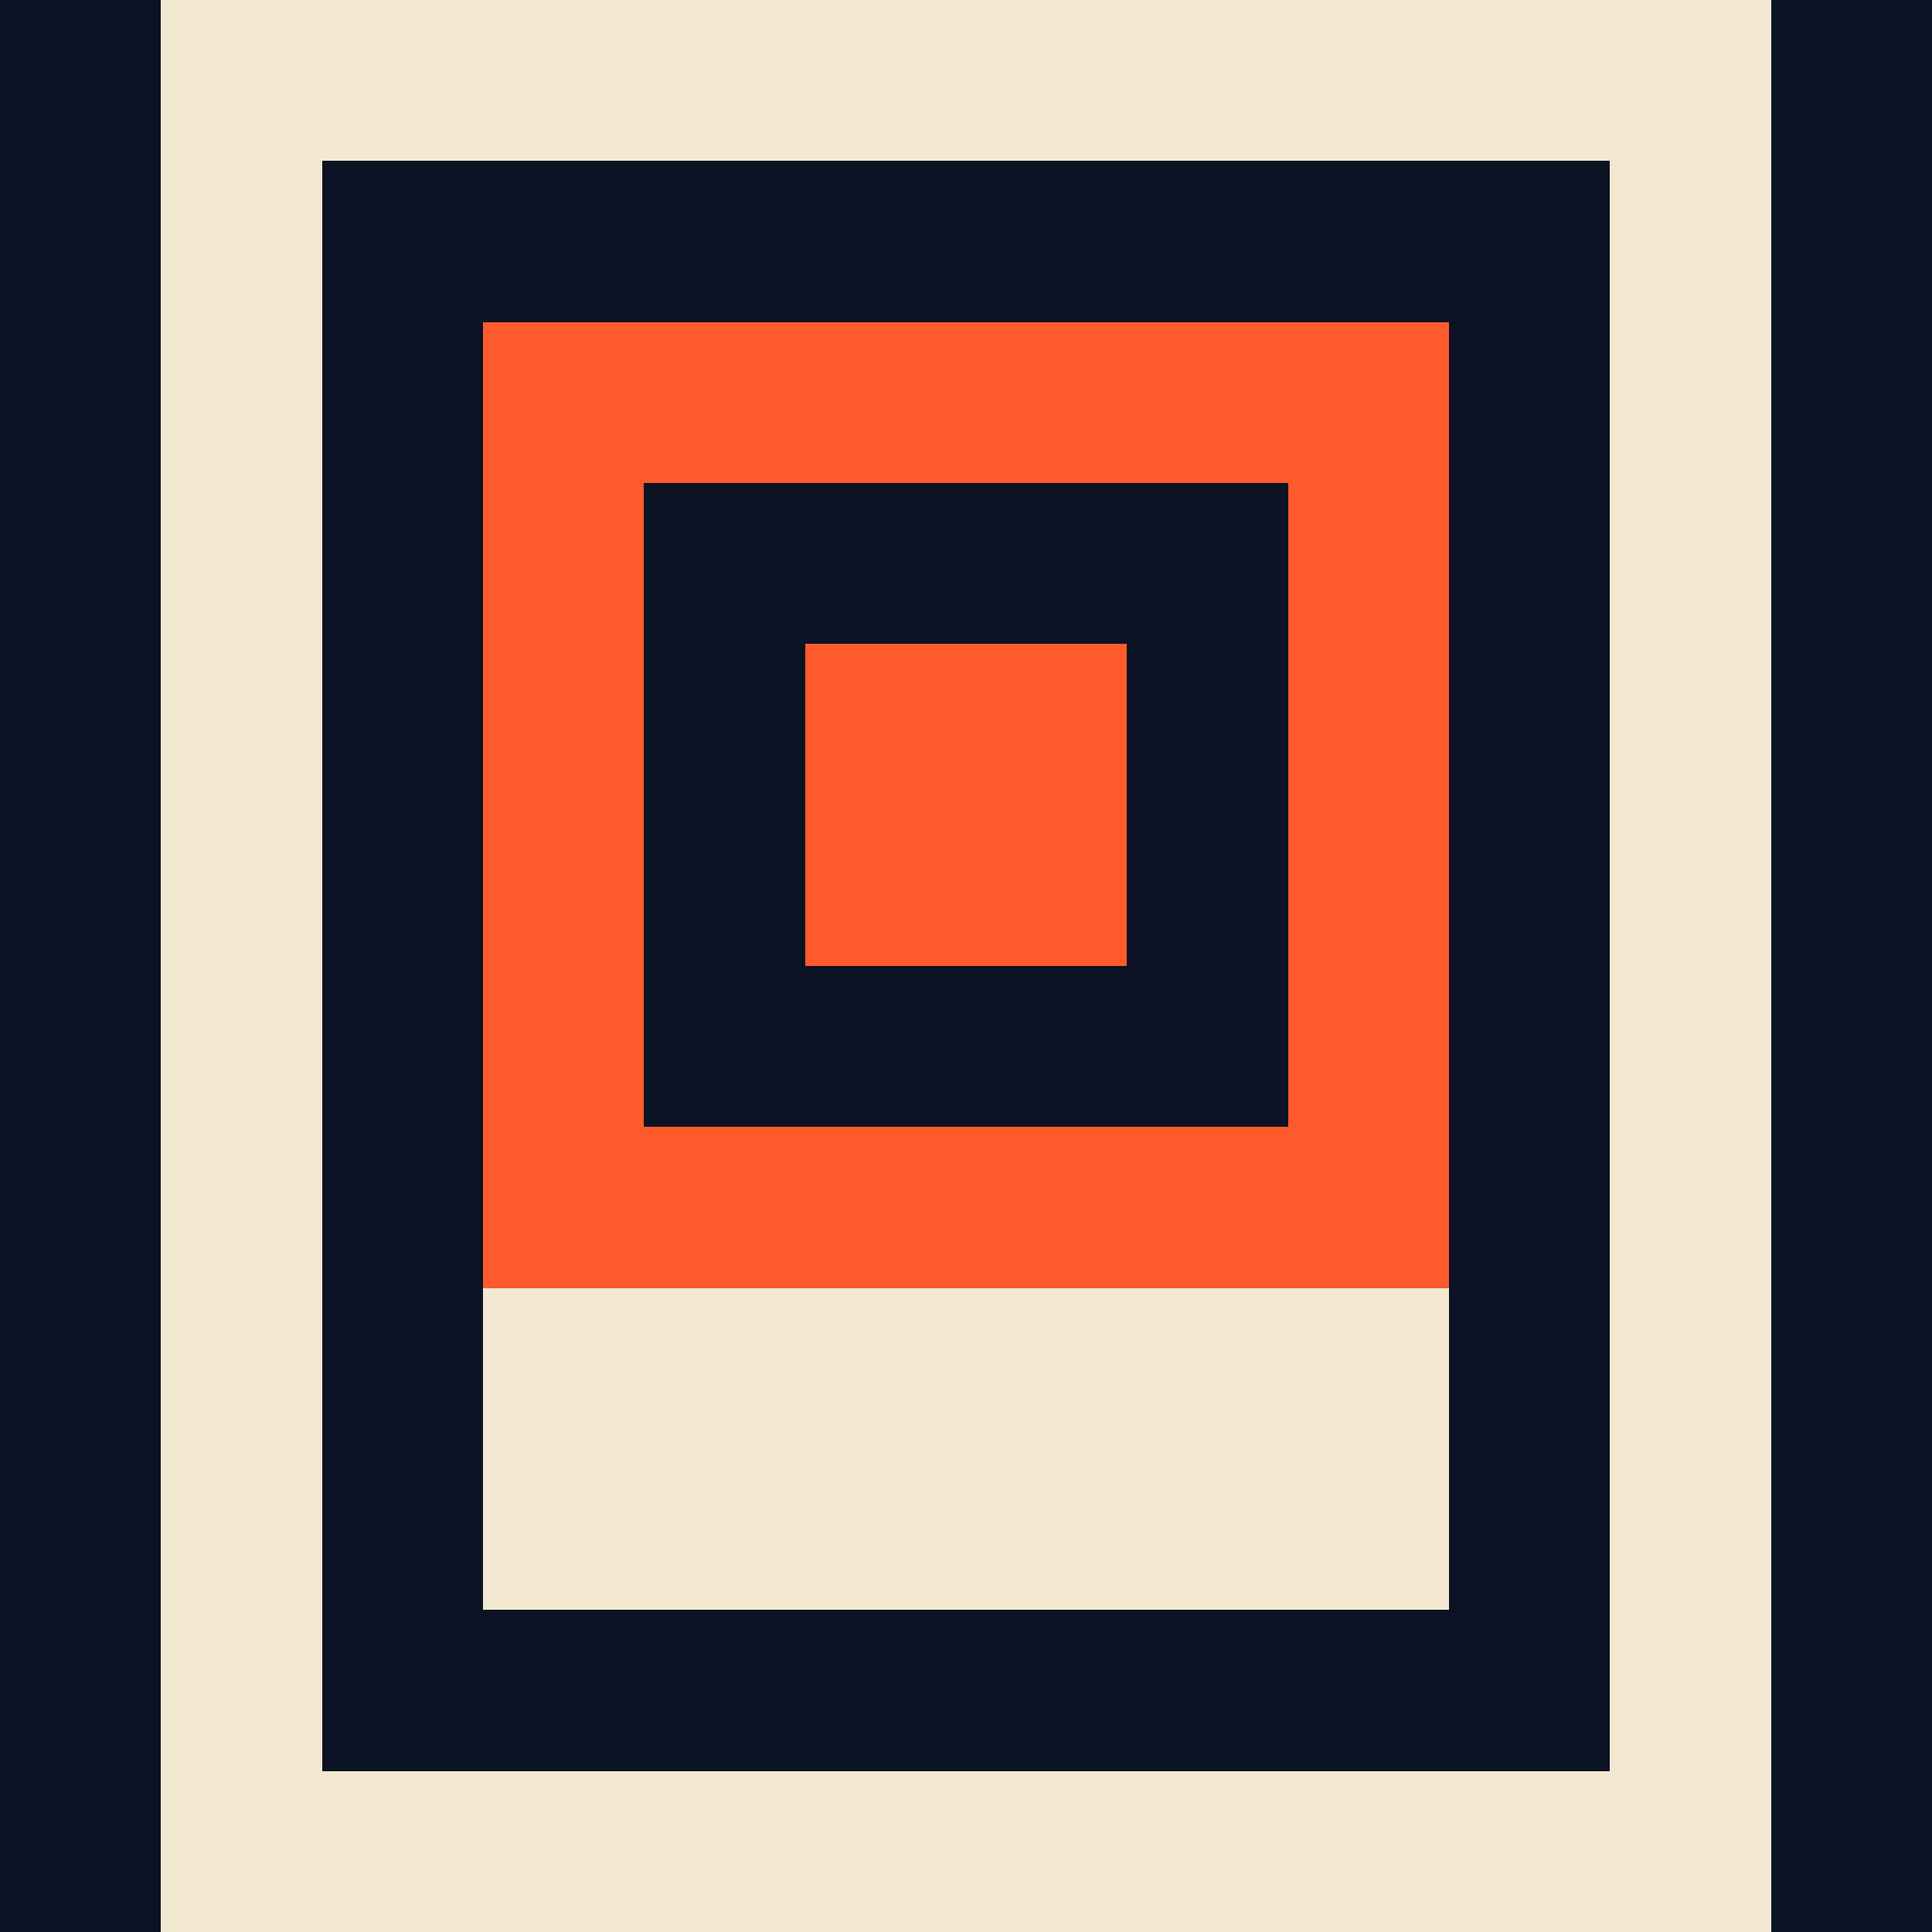
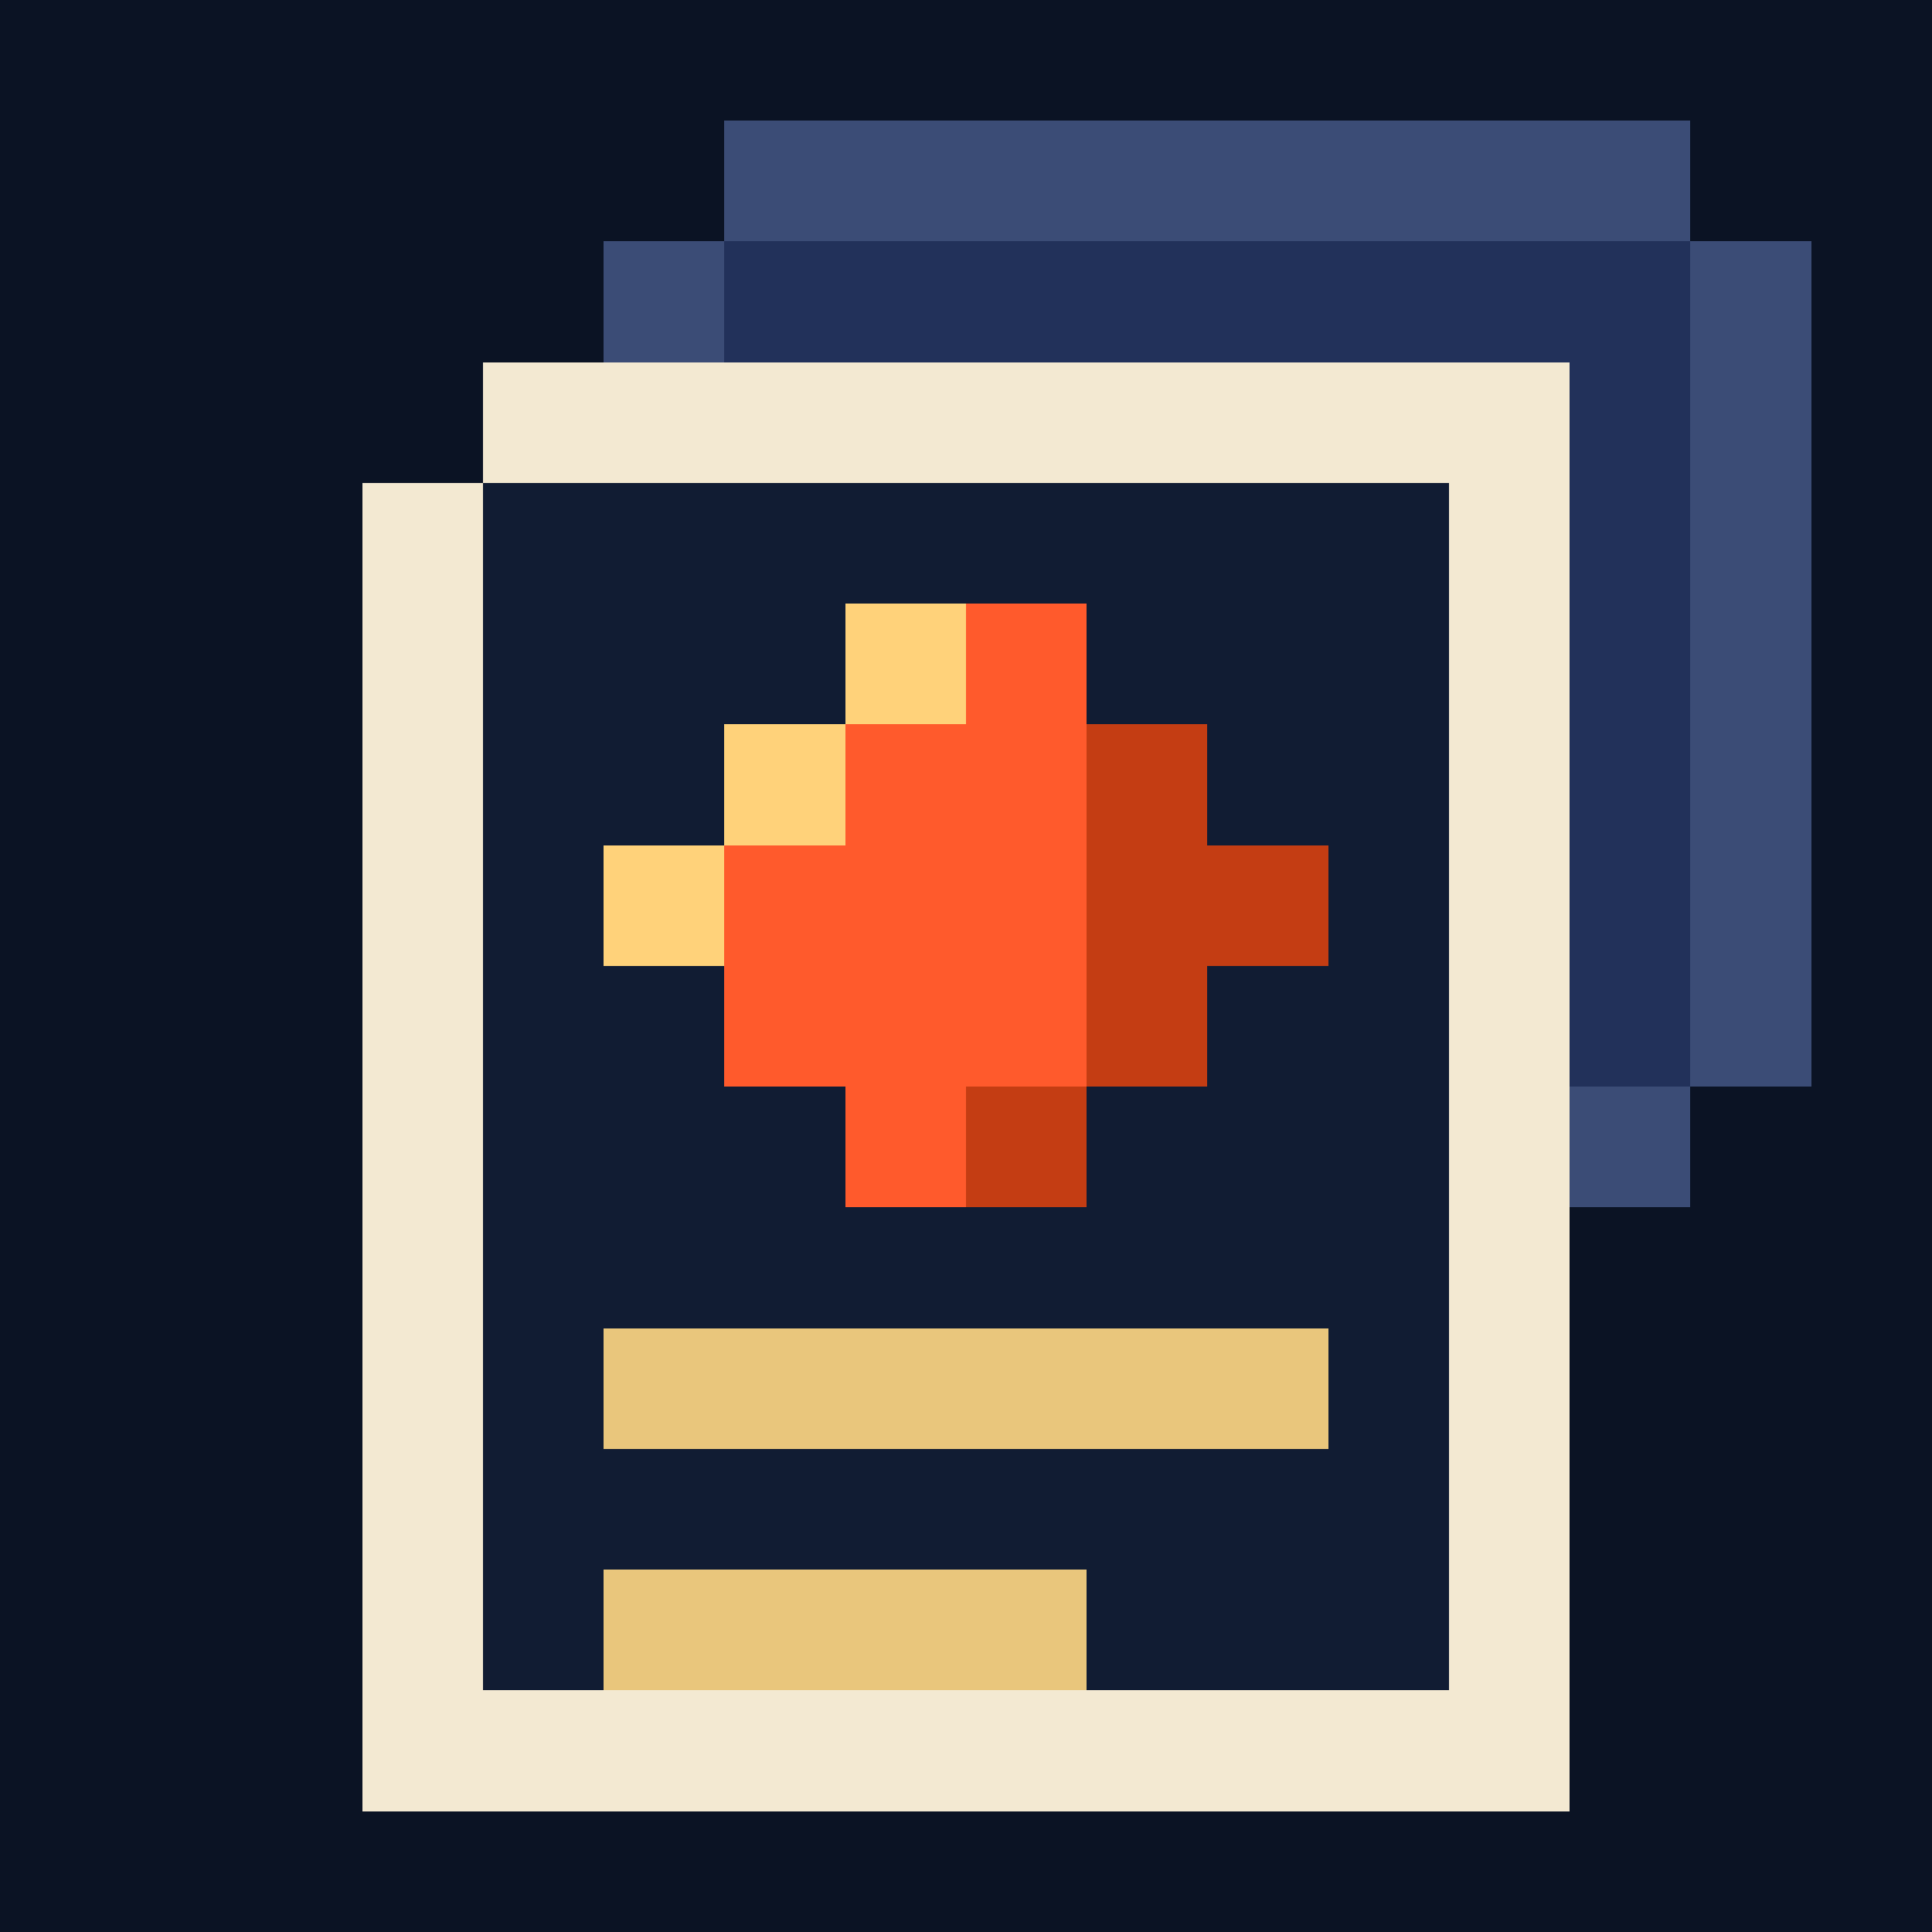
- <svg xmlns="http://www.w3.org/2000/svg" viewBox="0 0 12 12" shape-rendering="crispEdges">
-   <rect width="12" height="12" fill="#0b1324" />
-   <path fill="#f3e9d2" d="M1 0h10v1H1zM1 11h10v1H1zM1 1h1v10H1zM10 1h1v10h-1z" />
-   <path fill="#ff5a2c" d="M3 2h6v1H3zM3 3h1v4H3zM8 3h1v4H8zM3 7h6v1H3zM5 4h2v2H5z" />
-   <path fill="#f3e9d2" d="M3 8h6v2H3z" />
+ <svg xmlns="http://www.w3.org/2000/svg" viewBox="0 0 16 16" shape-rendering="crispEdges">
+   <rect width="16" height="16" fill="#0b1324" />
+   <rect x="6" y="1" width="1" height="1" fill="#3b4c76" />
+   <rect x="7" y="1" width="1" height="1" fill="#3b4c76" />
+   <rect x="8" y="1" width="1" height="1" fill="#3b4c76" />
+   <rect x="9" y="1" width="1" height="1" fill="#3b4c76" />
+   <rect x="10" y="1" width="1" height="1" fill="#3b4c76" />
+   <rect x="11" y="1" width="1" height="1" fill="#3b4c76" />
+   <rect x="12" y="1" width="1" height="1" fill="#3b4c76" />
+   <rect x="13" y="1" width="1" height="1" fill="#3b4c76" />
+   <rect x="5" y="2" width="1" height="1" fill="#3b4c76" />
+   <rect x="6" y="2" width="1" height="1" fill="#22315a" />
+   <rect x="7" y="2" width="1" height="1" fill="#22315a" />
+   <rect x="8" y="2" width="1" height="1" fill="#22315a" />
+   <rect x="9" y="2" width="1" height="1" fill="#22315a" />
+   <rect x="10" y="2" width="1" height="1" fill="#22315a" />
+   <rect x="11" y="2" width="1" height="1" fill="#22315a" />
+   <rect x="12" y="2" width="1" height="1" fill="#22315a" />
+   <rect x="13" y="2" width="1" height="1" fill="#22315a" />
+   <rect x="14" y="2" width="1" height="1" fill="#3b4c76" />
+   <rect x="4" y="3" width="1" height="1" fill="#f3e9d2" />
+   <rect x="5" y="3" width="1" height="1" fill="#f3e9d2" />
+   <rect x="6" y="3" width="1" height="1" fill="#f3e9d2" />
+   <rect x="7" y="3" width="1" height="1" fill="#f3e9d2" />
+   <rect x="8" y="3" width="1" height="1" fill="#f3e9d2" />
+   <rect x="9" y="3" width="1" height="1" fill="#f3e9d2" />
+   <rect x="10" y="3" width="1" height="1" fill="#f3e9d2" />
+   <rect x="11" y="3" width="1" height="1" fill="#f3e9d2" />
+   <rect x="12" y="3" width="1" height="1" fill="#f3e9d2" />
+   <rect x="13" y="3" width="1" height="1" fill="#22315a" />
+   <rect x="14" y="3" width="1" height="1" fill="#3b4c76" />
+   <rect x="3" y="4" width="1" height="1" fill="#f3e9d2" />
+   <rect x="4" y="4" width="1" height="1" fill="#111c33" />
+   <rect x="5" y="4" width="1" height="1" fill="#111c33" />
+   <rect x="6" y="4" width="1" height="1" fill="#111c33" />
+   <rect x="7" y="4" width="1" height="1" fill="#111c33" />
+   <rect x="8" y="4" width="1" height="1" fill="#111c33" />
+   <rect x="9" y="4" width="1" height="1" fill="#111c33" />
+   <rect x="10" y="4" width="1" height="1" fill="#111c33" />
+   <rect x="11" y="4" width="1" height="1" fill="#111c33" />
+   <rect x="12" y="4" width="1" height="1" fill="#f3e9d2" />
+   <rect x="13" y="4" width="1" height="1" fill="#22315a" />
+   <rect x="14" y="4" width="1" height="1" fill="#3b4c76" />
+   <rect x="3" y="5" width="1" height="1" fill="#f3e9d2" />
+   <rect x="4" y="5" width="1" height="1" fill="#111c33" />
+   <rect x="5" y="5" width="1" height="1" fill="#111c33" />
+   <rect x="6" y="5" width="1" height="1" fill="#111c33" />
+   <rect x="7" y="5" width="1" height="1" fill="#ffd27a" />
+   <rect x="8" y="5" width="1" height="1" fill="#ff5a2c" />
+   <rect x="9" y="5" width="1" height="1" fill="#111c33" />
+   <rect x="10" y="5" width="1" height="1" fill="#111c33" />
+   <rect x="11" y="5" width="1" height="1" fill="#111c33" />
+   <rect x="12" y="5" width="1" height="1" fill="#f3e9d2" />
+   <rect x="13" y="5" width="1" height="1" fill="#22315a" />
+   <rect x="14" y="5" width="1" height="1" fill="#3b4c76" />
+   <rect x="3" y="6" width="1" height="1" fill="#f3e9d2" />
+   <rect x="4" y="6" width="1" height="1" fill="#111c33" />
+   <rect x="5" y="6" width="1" height="1" fill="#111c33" />
+   <rect x="6" y="6" width="1" height="1" fill="#ffd27a" />
+   <rect x="7" y="6" width="1" height="1" fill="#ff5a2c" />
+   <rect x="8" y="6" width="1" height="1" fill="#ff5a2c" />
+   <rect x="9" y="6" width="1" height="1" fill="#c43d13" />
+   <rect x="10" y="6" width="1" height="1" fill="#111c33" />
+   <rect x="11" y="6" width="1" height="1" fill="#111c33" />
+   <rect x="12" y="6" width="1" height="1" fill="#f3e9d2" />
+   <rect x="13" y="6" width="1" height="1" fill="#22315a" />
+   <rect x="14" y="6" width="1" height="1" fill="#3b4c76" />
+   <rect x="3" y="7" width="1" height="1" fill="#f3e9d2" />
+   <rect x="4" y="7" width="1" height="1" fill="#111c33" />
+   <rect x="5" y="7" width="1" height="1" fill="#ffd27a" />
+   <rect x="6" y="7" width="1" height="1" fill="#ff5a2c" />
+   <rect x="7" y="7" width="1" height="1" fill="#ff5a2c" />
+   <rect x="8" y="7" width="1" height="1" fill="#ff5a2c" />
+   <rect x="9" y="7" width="1" height="1" fill="#c43d13" />
+   <rect x="10" y="7" width="1" height="1" fill="#c43d13" />
+   <rect x="11" y="7" width="1" height="1" fill="#111c33" />
+   <rect x="12" y="7" width="1" height="1" fill="#f3e9d2" />
+   <rect x="13" y="7" width="1" height="1" fill="#22315a" />
+   <rect x="14" y="7" width="1" height="1" fill="#3b4c76" />
+   <rect x="3" y="8" width="1" height="1" fill="#f3e9d2" />
+   <rect x="4" y="8" width="1" height="1" fill="#111c33" />
+   <rect x="5" y="8" width="1" height="1" fill="#111c33" />
+   <rect x="6" y="8" width="1" height="1" fill="#ff5a2c" />
+   <rect x="7" y="8" width="1" height="1" fill="#ff5a2c" />
+   <rect x="8" y="8" width="1" height="1" fill="#ff5a2c" />
+   <rect x="9" y="8" width="1" height="1" fill="#c43d13" />
+   <rect x="10" y="8" width="1" height="1" fill="#111c33" />
+   <rect x="11" y="8" width="1" height="1" fill="#111c33" />
+   <rect x="12" y="8" width="1" height="1" fill="#f3e9d2" />
+   <rect x="13" y="8" width="1" height="1" fill="#22315a" />
+   <rect x="14" y="8" width="1" height="1" fill="#3b4c76" />
+   <rect x="3" y="9" width="1" height="1" fill="#f3e9d2" />
+   <rect x="4" y="9" width="1" height="1" fill="#111c33" />
+   <rect x="5" y="9" width="1" height="1" fill="#111c33" />
+   <rect x="6" y="9" width="1" height="1" fill="#111c33" />
+   <rect x="7" y="9" width="1" height="1" fill="#ff5a2c" />
+   <rect x="8" y="9" width="1" height="1" fill="#c43d13" />
+   <rect x="9" y="9" width="1" height="1" fill="#111c33" />
+   <rect x="10" y="9" width="1" height="1" fill="#111c33" />
+   <rect x="11" y="9" width="1" height="1" fill="#111c33" />
+   <rect x="12" y="9" width="1" height="1" fill="#f3e9d2" />
+   <rect x="13" y="9" width="1" height="1" fill="#3b4c76" />
+   <rect x="3" y="10" width="1" height="1" fill="#f3e9d2" />
+   <rect x="4" y="10" width="1" height="1" fill="#111c33" />
+   <rect x="5" y="10" width="1" height="1" fill="#111c33" />
+   <rect x="6" y="10" width="1" height="1" fill="#111c33" />
+   <rect x="7" y="10" width="1" height="1" fill="#111c33" />
+   <rect x="8" y="10" width="1" height="1" fill="#111c33" />
+   <rect x="9" y="10" width="1" height="1" fill="#111c33" />
+   <rect x="10" y="10" width="1" height="1" fill="#111c33" />
+   <rect x="11" y="10" width="1" height="1" fill="#111c33" />
+   <rect x="12" y="10" width="1" height="1" fill="#f3e9d2" />
+   <rect x="3" y="11" width="1" height="1" fill="#f3e9d2" />
+   <rect x="4" y="11" width="1" height="1" fill="#111c33" />
+   <rect x="5" y="11" width="1" height="1" fill="#e9c67c" />
+   <rect x="6" y="11" width="1" height="1" fill="#e9c67c" />
+   <rect x="7" y="11" width="1" height="1" fill="#e9c67c" />
+   <rect x="8" y="11" width="1" height="1" fill="#e9c67c" />
+   <rect x="9" y="11" width="1" height="1" fill="#e9c67c" />
+   <rect x="10" y="11" width="1" height="1" fill="#e9c67c" />
+   <rect x="11" y="11" width="1" height="1" fill="#111c33" />
+   <rect x="12" y="11" width="1" height="1" fill="#f3e9d2" />
+   <rect x="3" y="12" width="1" height="1" fill="#f3e9d2" />
+   <rect x="4" y="12" width="1" height="1" fill="#111c33" />
+   <rect x="5" y="12" width="1" height="1" fill="#111c33" />
+   <rect x="6" y="12" width="1" height="1" fill="#111c33" />
+   <rect x="7" y="12" width="1" height="1" fill="#111c33" />
+   <rect x="8" y="12" width="1" height="1" fill="#111c33" />
+   <rect x="9" y="12" width="1" height="1" fill="#111c33" />
+   <rect x="10" y="12" width="1" height="1" fill="#111c33" />
+   <rect x="11" y="12" width="1" height="1" fill="#111c33" />
+   <rect x="12" y="12" width="1" height="1" fill="#f3e9d2" />
+   <rect x="3" y="13" width="1" height="1" fill="#f3e9d2" />
+   <rect x="4" y="13" width="1" height="1" fill="#111c33" />
+   <rect x="5" y="13" width="1" height="1" fill="#e9c67c" />
+   <rect x="6" y="13" width="1" height="1" fill="#e9c67c" />
+   <rect x="7" y="13" width="1" height="1" fill="#e9c67c" />
+   <rect x="8" y="13" width="1" height="1" fill="#e9c67c" />
+   <rect x="9" y="13" width="1" height="1" fill="#111c33" />
+   <rect x="10" y="13" width="1" height="1" fill="#111c33" />
+   <rect x="11" y="13" width="1" height="1" fill="#111c33" />
+   <rect x="12" y="13" width="1" height="1" fill="#f3e9d2" />
+   <rect x="3" y="14" width="1" height="1" fill="#f3e9d2" />
+   <rect x="4" y="14" width="1" height="1" fill="#f3e9d2" />
+   <rect x="5" y="14" width="1" height="1" fill="#f3e9d2" />
+   <rect x="6" y="14" width="1" height="1" fill="#f3e9d2" />
+   <rect x="7" y="14" width="1" height="1" fill="#f3e9d2" />
+   <rect x="8" y="14" width="1" height="1" fill="#f3e9d2" />
+   <rect x="9" y="14" width="1" height="1" fill="#f3e9d2" />
+   <rect x="10" y="14" width="1" height="1" fill="#f3e9d2" />
+   <rect x="11" y="14" width="1" height="1" fill="#f3e9d2" />
+   <rect x="12" y="14" width="1" height="1" fill="#f3e9d2" />
</svg>
